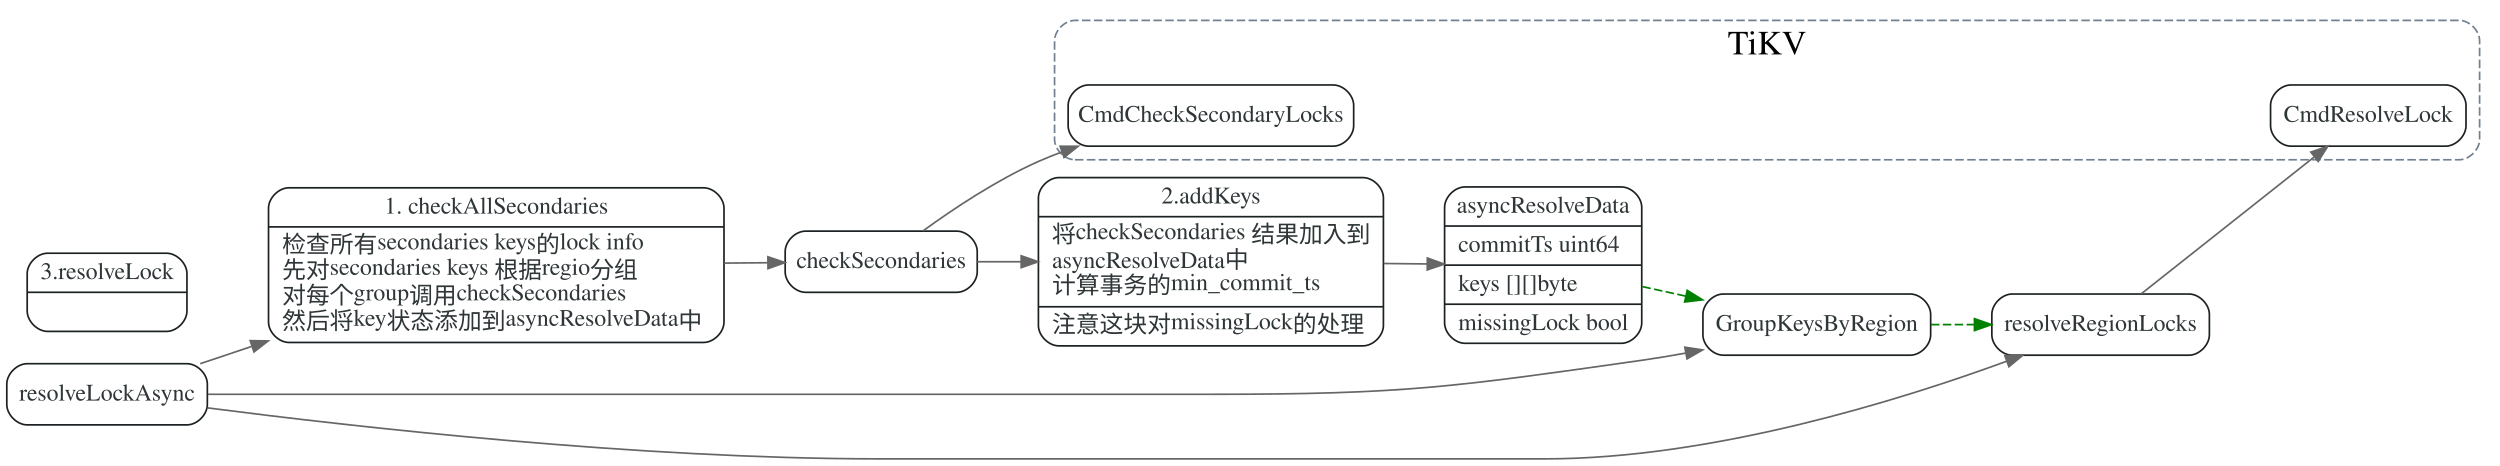
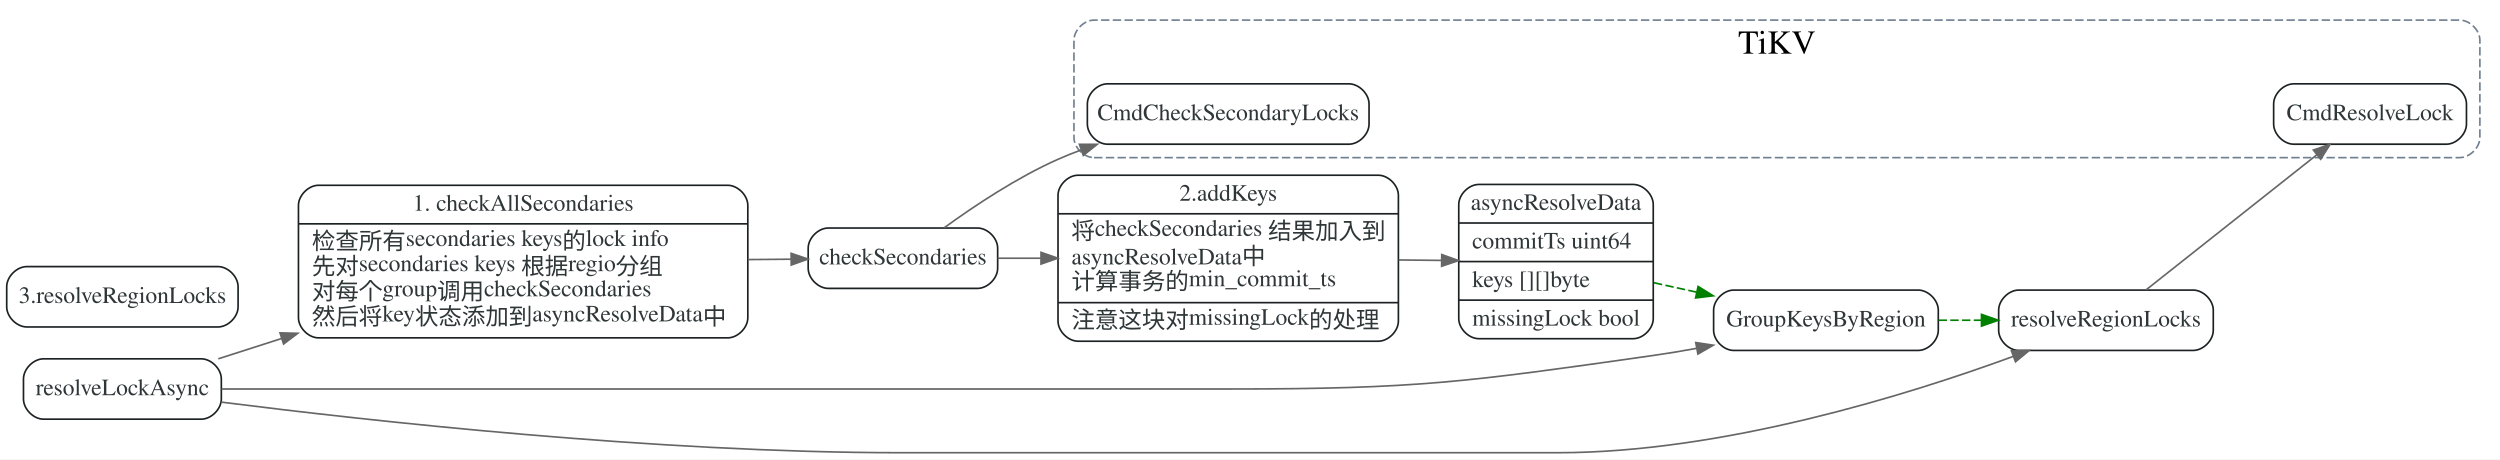
- <svg xmlns="http://www.w3.org/2000/svg" width="1471pt" height="274pt" viewBox="0.00 0.00 1471.00 274.00">
+ <svg xmlns="http://www.w3.org/2000/svg" width="1491pt" height="274pt" viewBox="0.00 0.00 1491.00 274.00">
  <g id="graph0" class="graph" transform="scale(1 1) rotate(0) translate(4 270)">
-     <polygon fill="white" stroke="transparent" points="-4,4 -4,-270 1467,-270 1467,4 -4,4" />
+     <polygon fill="white" stroke="transparent" points="-4,4 -4,-270 1487,-270 1487,4 -4,4" />
    <g id="clust2" class="cluster">
-       <path fill="none" stroke="slategrey" stroke-dasharray="5,2" d="M628.5,-176C628.5,-176 1443,-176 1443,-176 1449,-176 1455,-182 1455,-188 1455,-188 1455,-246 1455,-246 1455,-252 1449,-258 1443,-258 1443,-258 628.5,-258 628.5,-258 622.5,-258 616.5,-252 616.5,-246 616.5,-246 616.5,-188 616.5,-188 616.5,-182 622.5,-176 628.5,-176" />
-       <text text-anchor="middle" x="1035.75" y="-238" font-family="Times,serif" font-size="20.00">TiKV</text>
+       <path fill="none" stroke="slategrey" stroke-dasharray="5,2" d="M648.5,-176C648.5,-176 1463,-176 1463,-176 1469,-176 1475,-182 1475,-188 1475,-188 1475,-246 1475,-246 1475,-252 1469,-258 1463,-258 1463,-258 648.5,-258 648.5,-258 642.5,-258 636.5,-252 636.5,-246 636.5,-246 636.5,-188 636.5,-188 636.5,-182 642.5,-176 648.5,-176" />
+       <text text-anchor="middle" x="1055.75" y="-238" font-family="Times,serif" font-size="20.00">TiKV</text>
    </g>
    <g id="node1" class="node">
-       <path fill="none" stroke="#1c2123" d="M858,-68C858,-68 950,-68 950,-68 956,-68 962,-74 962,-80 962,-80 962,-148 962,-148 962,-154 956,-160 950,-160 950,-160 858,-160 858,-160 852,-160 846,-154 846,-148 846,-148 846,-80 846,-80 846,-74 852,-68 858,-68" />
-       <text text-anchor="middle" x="904" y="-144.8" font-family="Times,serif" font-size="14.00" fill="#2f3638">asyncResolveData</text>
-       <polyline fill="none" stroke="#1c2123" points="846,-137 962,-137 " />
-       <text text-anchor="start" x="854" y="-121.8" font-family="Times,serif" font-size="14.00" fill="#2f3638">commitTs uint64</text>
-       <polyline fill="none" stroke="#1c2123" points="846,-114 962,-114 " />
-       <text text-anchor="start" x="854" y="-98.8" font-family="Times,serif" font-size="14.00" fill="#2f3638">keys [][]byte</text>
-       <polyline fill="none" stroke="#1c2123" points="846,-91 962,-91 " />
-       <text text-anchor="start" x="854" y="-75.8" font-family="Times,serif" font-size="14.00" fill="#2f3638">missingLock bool</text>
+       <path fill="none" stroke="#1c2123" d="M878,-68C878,-68 970,-68 970,-68 976,-68 982,-74 982,-80 982,-80 982,-148 982,-148 982,-154 976,-160 970,-160 970,-160 878,-160 878,-160 872,-160 866,-154 866,-148 866,-148 866,-80 866,-80 866,-74 872,-68 878,-68" />
+       <text text-anchor="middle" x="924" y="-144.8" font-family="Times,serif" font-size="14.00" fill="#2f3638">asyncResolveData</text>
+       <polyline fill="none" stroke="#1c2123" points="866,-137 982,-137 " />
+       <text text-anchor="start" x="874" y="-121.8" font-family="Times,serif" font-size="14.00" fill="#2f3638">commitTs uint64</text>
+       <polyline fill="none" stroke="#1c2123" points="866,-114 982,-114 " />
+       <text text-anchor="start" x="874" y="-98.8" font-family="Times,serif" font-size="14.00" fill="#2f3638">keys [][]byte</text>
+       <polyline fill="none" stroke="#1c2123" points="866,-91 982,-91 " />
+       <text text-anchor="start" x="874" y="-75.8" font-family="Times,serif" font-size="14.00" fill="#2f3638">missingLock bool</text>
    </g>
    <g id="node4" class="node">
-       <path fill="none" stroke="#1c2123" d="M1120,-97C1120,-97 1010,-97 1010,-97 1004,-97 998,-91 998,-85 998,-85 998,-73 998,-73 998,-67 1004,-61 1010,-61 1010,-61 1120,-61 1120,-61 1126,-61 1132,-67 1132,-73 1132,-73 1132,-85 1132,-85 1132,-91 1126,-97 1120,-97" />
-       <text text-anchor="middle" x="1065" y="-75.3" font-family="Times,serif" font-size="14.00" fill="#2f3638">GroupKeysByRegion</text>
+       <path fill="none" stroke="#1c2123" d="M1140,-97C1140,-97 1030,-97 1030,-97 1024,-97 1018,-91 1018,-85 1018,-85 1018,-73 1018,-73 1018,-67 1024,-61 1030,-61 1030,-61 1140,-61 1140,-61 1146,-61 1152,-67 1152,-73 1152,-73 1152,-85 1152,-85 1152,-91 1146,-97 1140,-97" />
+       <text text-anchor="middle" x="1085" y="-75.3" font-family="Times,serif" font-size="14.00" fill="#2f3638">GroupKeysByRegion</text>
    </g>
    <g id="edge9" class="edge">
-       <path fill="none" stroke="green" stroke-dasharray="5,2" d="M962.4,-101.36C970.65,-99.55 979.24,-97.66 987.78,-95.78" />
-       <polygon fill="green" stroke="green" points="988.75,-99.15 997.76,-93.58 987.25,-92.31 988.75,-99.15" />
+       <path fill="none" stroke="green" stroke-dasharray="5,2" d="M982.4,-101.36C990.65,-99.55 999.24,-97.66 1007.78,-95.78" />
+       <polygon fill="green" stroke="green" points="1008.75,-99.15 1017.76,-93.58 1007.25,-92.31 1008.75,-99.15" />
    </g>
    <g id="node2" class="node">
-       <path fill="none" stroke="#1c2123" d="M106,-56C106,-56 12,-56 12,-56 6,-56 0,-50 0,-44 0,-44 0,-32 0,-32 0,-26 6,-20 12,-20 12,-20 106,-20 106,-20 112,-20 118,-26 118,-32 118,-32 118,-44 118,-44 118,-50 112,-56 106,-56" />
-       <text text-anchor="middle" x="59" y="-34.3" font-family="Times,serif" font-size="14.00" fill="#2f3638">resolveLockAsync</text>
+       <path fill="none" stroke="#1c2123" d="M116,-56C116,-56 22,-56 22,-56 16,-56 10,-50 10,-44 10,-44 10,-32 10,-32 10,-26 16,-20 22,-20 22,-20 116,-20 116,-20 122,-20 128,-26 128,-32 128,-32 128,-44 128,-44 128,-50 122,-56 116,-56" />
+       <text text-anchor="middle" x="69" y="-34.3" font-family="Times,serif" font-size="14.00" fill="#2f3638">resolveLockAsync</text>
    </g>
    <g id="node3" class="node">
-       <path fill="none" stroke="#1c2123" d="M166,-68.5C166,-68.5 410,-68.5 410,-68.5 416,-68.5 422,-74.5 422,-80.5 422,-80.5 422,-147.5 422,-147.5 422,-153.5 416,-159.5 410,-159.5 410,-159.5 166,-159.5 166,-159.5 160,-159.5 154,-153.5 154,-147.5 154,-147.5 154,-80.5 154,-80.5 154,-74.5 160,-68.5 166,-68.5" />
-       <text text-anchor="middle" x="288" y="-144.3" font-family="Times,serif" font-size="14.00" fill="#2f3638">1. checkAllSecondaries</text>
-       <polyline fill="none" stroke="#1c2123" points="154,-136.5 422,-136.5 " />
-       <text text-anchor="start" x="162" y="-121.3" font-family="Times,serif" font-size="14.00" fill="#2f3638">检查所有secondaries keys的lock info</text>
-       <text text-anchor="start" x="162" y="-106.3" font-family="Times,serif" font-size="14.00" fill="#2f3638"> 先对secondaries keys 根据regio分组</text>
-       <text text-anchor="start" x="162" y="-91.3" font-family="Times,serif" font-size="14.00" fill="#2f3638"> 对每个group调用checkSecondaries</text>
-       <text text-anchor="start" x="162" y="-76.3" font-family="Times,serif" font-size="14.00" fill="#2f3638"> 然后将key状态添加到asyncResolveData中</text>
+       <path fill="none" stroke="#1c2123" d="M186,-68.5C186,-68.5 430,-68.5 430,-68.5 436,-68.5 442,-74.5 442,-80.5 442,-80.5 442,-147.5 442,-147.5 442,-153.5 436,-159.5 430,-159.5 430,-159.5 186,-159.5 186,-159.5 180,-159.5 174,-153.5 174,-147.5 174,-147.5 174,-80.5 174,-80.5 174,-74.5 180,-68.5 186,-68.5" />
+       <text text-anchor="middle" x="308" y="-144.3" font-family="Times,serif" font-size="14.00" fill="#2f3638">1. checkAllSecondaries</text>
+       <polyline fill="none" stroke="#1c2123" points="174,-136.5 442,-136.5 " />
+       <text text-anchor="start" x="182" y="-121.3" font-family="Times,serif" font-size="14.00" fill="#2f3638">检查所有secondaries keys的lock info</text>
+       <text text-anchor="start" x="182" y="-106.3" font-family="Times,serif" font-size="14.00" fill="#2f3638"> 先对secondaries keys 根据regio分组</text>
+       <text text-anchor="start" x="182" y="-91.3" font-family="Times,serif" font-size="14.00" fill="#2f3638"> 对每个group调用checkSecondaries</text>
+       <text text-anchor="start" x="182" y="-76.3" font-family="Times,serif" font-size="14.00" fill="#2f3638"> 然后将key状态添加到asyncResolveData中</text>
    </g>
    <g id="edge1" class="edge">
-       <path fill="none" stroke="#666666" d="M113.8,-56.01C123.23,-59.17 133.44,-62.59 144.01,-66.13" />
-       <polygon fill="#666666" stroke="#666666" points="143.22,-69.55 153.81,-69.41 145.44,-62.91 143.22,-69.55" />
+       <path fill="none" stroke="#666666" d="M126.17,-56.01C137.84,-59.76 150.65,-63.86 163.88,-68.1" />
+       <polygon fill="#666666" stroke="#666666" points="162.99,-71.49 173.58,-71.22 165.13,-64.83 162.99,-71.49" />
    </g>
    <g id="edge2" class="edge">
-       <path fill="none" stroke="#666666" d="M118.34,-38C204.69,-38 371.58,-38 513.5,-38 513.5,-38 513.5,-38 709.5,-38 822.07,-38 850.54,-42.17 962,-58 970.36,-59.19 979.07,-60.64 987.72,-62.22" />
-       <polygon fill="#666666" stroke="#666666" points="987.34,-65.71 997.82,-64.13 988.64,-58.84 987.34,-65.71" />
+       <path fill="none" stroke="#666666" d="M128.17,-38C215.99,-38 387.65,-38 533.5,-38 533.5,-38 533.5,-38 729.5,-38 842.07,-38 870.54,-42.17 982,-58 990.36,-59.19 999.07,-60.64 1007.72,-62.22" />
+       <polygon fill="#666666" stroke="#666666" points="1007.34,-65.71 1017.82,-64.13 1008.64,-58.84 1007.34,-65.71" />
    </g>
    <g id="node5" class="node">
-       <path fill="none" stroke="#1c2123" d="M1284,-97C1284,-97 1180,-97 1180,-97 1174,-97 1168,-91 1168,-85 1168,-85 1168,-73 1168,-73 1168,-67 1174,-61 1180,-61 1180,-61 1284,-61 1284,-61 1290,-61 1296,-67 1296,-73 1296,-73 1296,-85 1296,-85 1296,-91 1290,-97 1284,-97" />
-       <text text-anchor="middle" x="1232" y="-75.3" font-family="Times,serif" font-size="14.00" fill="#2f3638">resolveRegionLocks</text>
+       <path fill="none" stroke="#1c2123" d="M1304,-97C1304,-97 1200,-97 1200,-97 1194,-97 1188,-91 1188,-85 1188,-85 1188,-73 1188,-73 1188,-67 1194,-61 1200,-61 1200,-61 1304,-61 1304,-61 1310,-61 1316,-67 1316,-73 1316,-73 1316,-85 1316,-85 1316,-91 1310,-97 1304,-97" />
+       <text text-anchor="middle" x="1252" y="-75.3" font-family="Times,serif" font-size="14.00" fill="#2f3638">resolveRegionLocks</text>
    </g>
    <g id="edge3" class="edge">
-       <path fill="none" stroke="#666666" d="M118.21,-29.99C204.39,-18.84 371.09,0 513.5,0 513.5,0 513.5,0 905,0 1002.91,0 1112.81,-34.07 1176.74,-57.46" />
-       <polygon fill="#666666" stroke="#666666" points="1175.62,-60.78 1186.21,-60.97 1178.05,-54.22 1175.62,-60.78" />
+       <path fill="none" stroke="#666666" d="M128.05,-30.17C215.7,-19.05 387.16,0 533.5,0 533.5,0 533.5,0 925,0 1022.91,0 1132.81,-34.07 1196.74,-57.46" />
+       <polygon fill="#666666" stroke="#666666" points="1195.62,-60.78 1206.21,-60.97 1198.05,-54.22 1195.62,-60.78" />
    </g>
    <g id="node6" class="node">
-       <path fill="none" stroke="#1c2123" d="M559,-134C559,-134 470,-134 470,-134 464,-134 458,-128 458,-122 458,-122 458,-110 458,-110 458,-104 464,-98 470,-98 470,-98 559,-98 559,-98 565,-98 571,-104 571,-110 571,-110 571,-122 571,-122 571,-128 565,-134 559,-134" />
-       <text text-anchor="middle" x="514.5" y="-112.3" font-family="Times,serif" font-size="14.00" fill="#2f3638">checkSecondaries</text>
+       <path fill="none" stroke="#1c2123" d="M579,-134C579,-134 490,-134 490,-134 484,-134 478,-128 478,-122 478,-122 478,-110 478,-110 478,-104 484,-98 490,-98 490,-98 579,-98 579,-98 585,-98 591,-104 591,-110 591,-110 591,-122 591,-122 591,-128 585,-134 579,-134" />
+       <text text-anchor="middle" x="534.5" y="-112.3" font-family="Times,serif" font-size="14.00" fill="#2f3638">checkSecondaries</text>
    </g>
    <g id="edge4" class="edge">
-       <path fill="none" stroke="#666666" d="M422.19,-115.19C430.95,-115.26 439.54,-115.34 447.72,-115.41" />
-       <polygon fill="#666666" stroke="#666666" points="447.83,-118.92 457.86,-115.5 447.89,-111.92 447.83,-118.92" />
+       <path fill="none" stroke="#666666" d="M442.19,-115.19C450.95,-115.26 459.54,-115.34 467.72,-115.41" />
+       <polygon fill="#666666" stroke="#666666" points="467.83,-118.92 477.86,-115.5 467.89,-111.92 467.83,-118.92" />
    </g>
    <g id="edge10" class="edge">
-       <path fill="none" stroke="green" stroke-dasharray="5,2" d="M1132.16,-79C1140.51,-79 1149.09,-79 1157.55,-79" />
-       <polygon fill="green" stroke="green" points="1157.77,-82.5 1167.77,-79 1157.77,-75.5 1157.77,-82.5" />
+       <path fill="none" stroke="green" stroke-dasharray="5,2" d="M1152.16,-79C1160.51,-79 1169.09,-79 1177.55,-79" />
+       <polygon fill="green" stroke="green" points="1177.77,-82.5 1187.77,-79 1177.77,-75.5 1177.77,-82.5" />
    </g>
    <g id="node8" class="node">
-       <path fill="none" stroke="#1c2123" d="M1435,-220C1435,-220 1344,-220 1344,-220 1338,-220 1332,-214 1332,-208 1332,-208 1332,-196 1332,-196 1332,-190 1338,-184 1344,-184 1344,-184 1435,-184 1435,-184 1441,-184 1447,-190 1447,-196 1447,-196 1447,-208 1447,-208 1447,-214 1441,-220 1435,-220" />
-       <text text-anchor="middle" x="1389.5" y="-198.3" font-family="Times,serif" font-size="14.00" fill="#2f3638">CmdResolveLock</text>
+       <path fill="none" stroke="#1c2123" d="M1455,-220C1455,-220 1364,-220 1364,-220 1358,-220 1352,-214 1352,-208 1352,-208 1352,-196 1352,-196 1352,-190 1358,-184 1364,-184 1364,-184 1455,-184 1455,-184 1461,-184 1467,-190 1467,-196 1467,-196 1467,-208 1467,-208 1467,-214 1461,-220 1455,-220" />
+       <text text-anchor="middle" x="1409.5" y="-198.3" font-family="Times,serif" font-size="14.00" fill="#2f3638">CmdResolveLock</text>
    </g>
    <g id="edge7" class="edge">
-       <path fill="none" stroke="#666666" d="M1255.94,-97.15C1282.9,-118.47 1327.72,-153.92 1357.68,-177.63" />
-       <polygon fill="#666666" stroke="#666666" points="1355.7,-180.52 1365.71,-183.98 1360.04,-175.03 1355.7,-180.52" />
+       <path fill="none" stroke="#666666" d="M1275.94,-97.15C1302.9,-118.47 1347.72,-153.92 1377.68,-177.63" />
+       <polygon fill="#666666" stroke="#666666" points="1375.7,-180.52 1385.71,-183.98 1380.04,-175.03 1375.7,-180.52" />
    </g>
    <g id="node7" class="node">
-       <path fill="none" stroke="#1c2123" d="M619,-66.5C619,-66.5 798,-66.5 798,-66.5 804,-66.5 810,-72.5 810,-78.5 810,-78.5 810,-153.5 810,-153.5 810,-159.5 804,-165.5 798,-165.5 798,-165.5 619,-165.5 619,-165.5 613,-165.5 607,-159.5 607,-153.5 607,-153.5 607,-78.5 607,-78.5 607,-72.5 613,-66.5 619,-66.5" />
-       <text text-anchor="middle" x="708.5" y="-150.3" font-family="Times,serif" font-size="14.00" fill="#2f3638">2.addKeys</text>
-       <polyline fill="none" stroke="#1c2123" points="607,-142.5 810,-142.5 " />
-       <text text-anchor="start" x="615" y="-127.3" font-family="Times,serif" font-size="14.00" fill="#2f3638">将checkSecondaries 结果加入到</text>
-       <text text-anchor="start" x="615" y="-112.3" font-family="Times,serif" font-size="14.00" fill="#2f3638"> asyncResolveData中</text>
-       <text text-anchor="start" x="615" y="-97.3" font-family="Times,serif" font-size="14.00" fill="#2f3638"> 计算事务的min_commit_ts</text>
-       <polyline fill="none" stroke="#1c2123" points="607,-89.5 810,-89.5 " />
-       <text text-anchor="start" x="615" y="-74.3" font-family="Times,serif" font-size="14.00" fill="#2f3638">注意这块对missingLock的处理</text>
+       <path fill="none" stroke="#1c2123" d="M639,-66.5C639,-66.5 818,-66.5 818,-66.5 824,-66.5 830,-72.5 830,-78.5 830,-78.5 830,-153.5 830,-153.5 830,-159.5 824,-165.5 818,-165.5 818,-165.5 639,-165.5 639,-165.5 633,-165.5 627,-159.5 627,-153.5 627,-153.5 627,-78.5 627,-78.5 627,-72.5 633,-66.5 639,-66.5" />
+       <text text-anchor="middle" x="728.5" y="-150.3" font-family="Times,serif" font-size="14.00" fill="#2f3638">2.addKeys</text>
+       <polyline fill="none" stroke="#1c2123" points="627,-142.5 830,-142.5 " />
+       <text text-anchor="start" x="635" y="-127.3" font-family="Times,serif" font-size="14.00" fill="#2f3638">将checkSecondaries 结果加入到</text>
+       <text text-anchor="start" x="635" y="-112.3" font-family="Times,serif" font-size="14.00" fill="#2f3638"> asyncResolveData中</text>
+       <text text-anchor="start" x="635" y="-97.3" font-family="Times,serif" font-size="14.00" fill="#2f3638"> 计算事务的min_commit_ts</text>
+       <polyline fill="none" stroke="#1c2123" points="627,-89.5 830,-89.5 " />
+       <text text-anchor="start" x="635" y="-74.3" font-family="Times,serif" font-size="14.00" fill="#2f3638">注意这块对missingLock的处理</text>
    </g>
    <g id="edge5" class="edge">
-       <path fill="none" stroke="#666666" d="M571.03,-116C579.24,-116 587.93,-116 596.79,-116" />
-       <polygon fill="#666666" stroke="#666666" points="596.86,-119.5 606.86,-116 596.86,-112.5 596.86,-119.5" />
+       <path fill="none" stroke="#666666" d="M591.03,-116C599.24,-116 607.93,-116 616.79,-116" />
+       <polygon fill="#666666" stroke="#666666" points="616.86,-119.5 626.86,-116 616.86,-112.5 616.86,-119.5" />
    </g>
    <g id="node9" class="node">
-       <path fill="none" stroke="#1c2123" d="M780.5,-220C780.5,-220 636.5,-220 636.5,-220 630.5,-220 624.5,-214 624.5,-208 624.5,-208 624.5,-196 624.5,-196 624.5,-190 630.5,-184 636.5,-184 636.5,-184 780.5,-184 780.5,-184 786.5,-184 792.5,-190 792.5,-196 792.5,-196 792.5,-208 792.5,-208 792.5,-214 786.5,-220 780.5,-220" />
-       <text text-anchor="middle" x="708.5" y="-198.3" font-family="Times,serif" font-size="14.00" fill="#2f3638">CmdCheckSecondaryLocks</text>
+       <path fill="none" stroke="#1c2123" d="M800.5,-220C800.5,-220 656.5,-220 656.5,-220 650.5,-220 644.5,-214 644.5,-208 644.5,-208 644.5,-196 644.5,-196 644.5,-190 650.5,-184 656.5,-184 656.5,-184 800.5,-184 800.5,-184 806.5,-184 812.5,-190 812.5,-196 812.5,-196 812.5,-208 812.5,-208 812.5,-214 806.5,-220 800.5,-220" />
+       <text text-anchor="middle" x="728.5" y="-198.3" font-family="Times,serif" font-size="14.00" fill="#2f3638">CmdCheckSecondaryLocks</text>
    </g>
    <g id="edge8" class="edge">
-       <path fill="none" stroke="#666666" d="M539.18,-134.2C557,-147.15 582.47,-164.11 607,-175 611.41,-176.96 616,-178.8 620.67,-180.53" />
-       <polygon fill="#666666" stroke="#666666" points="619.77,-183.93 630.37,-183.93 622.09,-177.32 619.77,-183.93" />
+       <path fill="none" stroke="#666666" d="M559.18,-134.2C577,-147.15 602.47,-164.11 627,-175 631.41,-176.96 636,-178.8 640.67,-180.53" />
+       <polygon fill="#666666" stroke="#666666" points="639.77,-183.93 650.37,-183.93 642.09,-177.32 639.77,-183.93" />
    </g>
    <g id="edge6" class="edge">
-       <path fill="none" stroke="#666666" d="M810.22,-114.96C818.8,-114.87 827.35,-114.78 835.58,-114.7" />
-       <polygon fill="#666666" stroke="#666666" points="835.86,-118.19 845.82,-114.59 835.79,-111.19 835.86,-118.19" />
+       <path fill="none" stroke="#666666" d="M830.22,-114.96C838.8,-114.87 847.35,-114.78 855.58,-114.7" />
+       <polygon fill="#666666" stroke="#666666" points="855.86,-118.19 865.82,-114.59 855.79,-111.19 855.86,-118.19" />
    </g>
    <g id="node10" class="node">
-       <path fill="none" stroke="#1c2123" d="M24,-75C24,-75 94,-75 94,-75 100,-75 106,-81 106,-87 106,-87 106,-109 106,-109 106,-115 100,-121 94,-121 94,-121 24,-121 24,-121 18,-121 12,-115 12,-109 12,-109 12,-87 12,-87 12,-81 18,-75 24,-75" />
-       <text text-anchor="middle" x="59" y="-105.8" font-family="Times,serif" font-size="14.00" fill="#2f3638">3.resolveLock</text>
-       <polyline fill="none" stroke="#1c2123" points="12,-98 106,-98 " />
-       <text text-anchor="middle" x="59" y="-82.8" font-family="Times,serif" font-size="14.00" fill="#2f3638"> </text>
+       <path fill="none" stroke="#1c2123" d="M12,-75C12,-75 126,-75 126,-75 132,-75 138,-81 138,-87 138,-87 138,-99 138,-99 138,-105 132,-111 126,-111 126,-111 12,-111 12,-111 6,-111 0,-105 0,-99 0,-99 0,-87 0,-87 0,-81 6,-75 12,-75" />
+       <text text-anchor="middle" x="69" y="-89.3" font-family="Times,serif" font-size="14.00" fill="#2f3638">3.resolveRegionLocks</text>
    </g>
  </g>
</svg>
